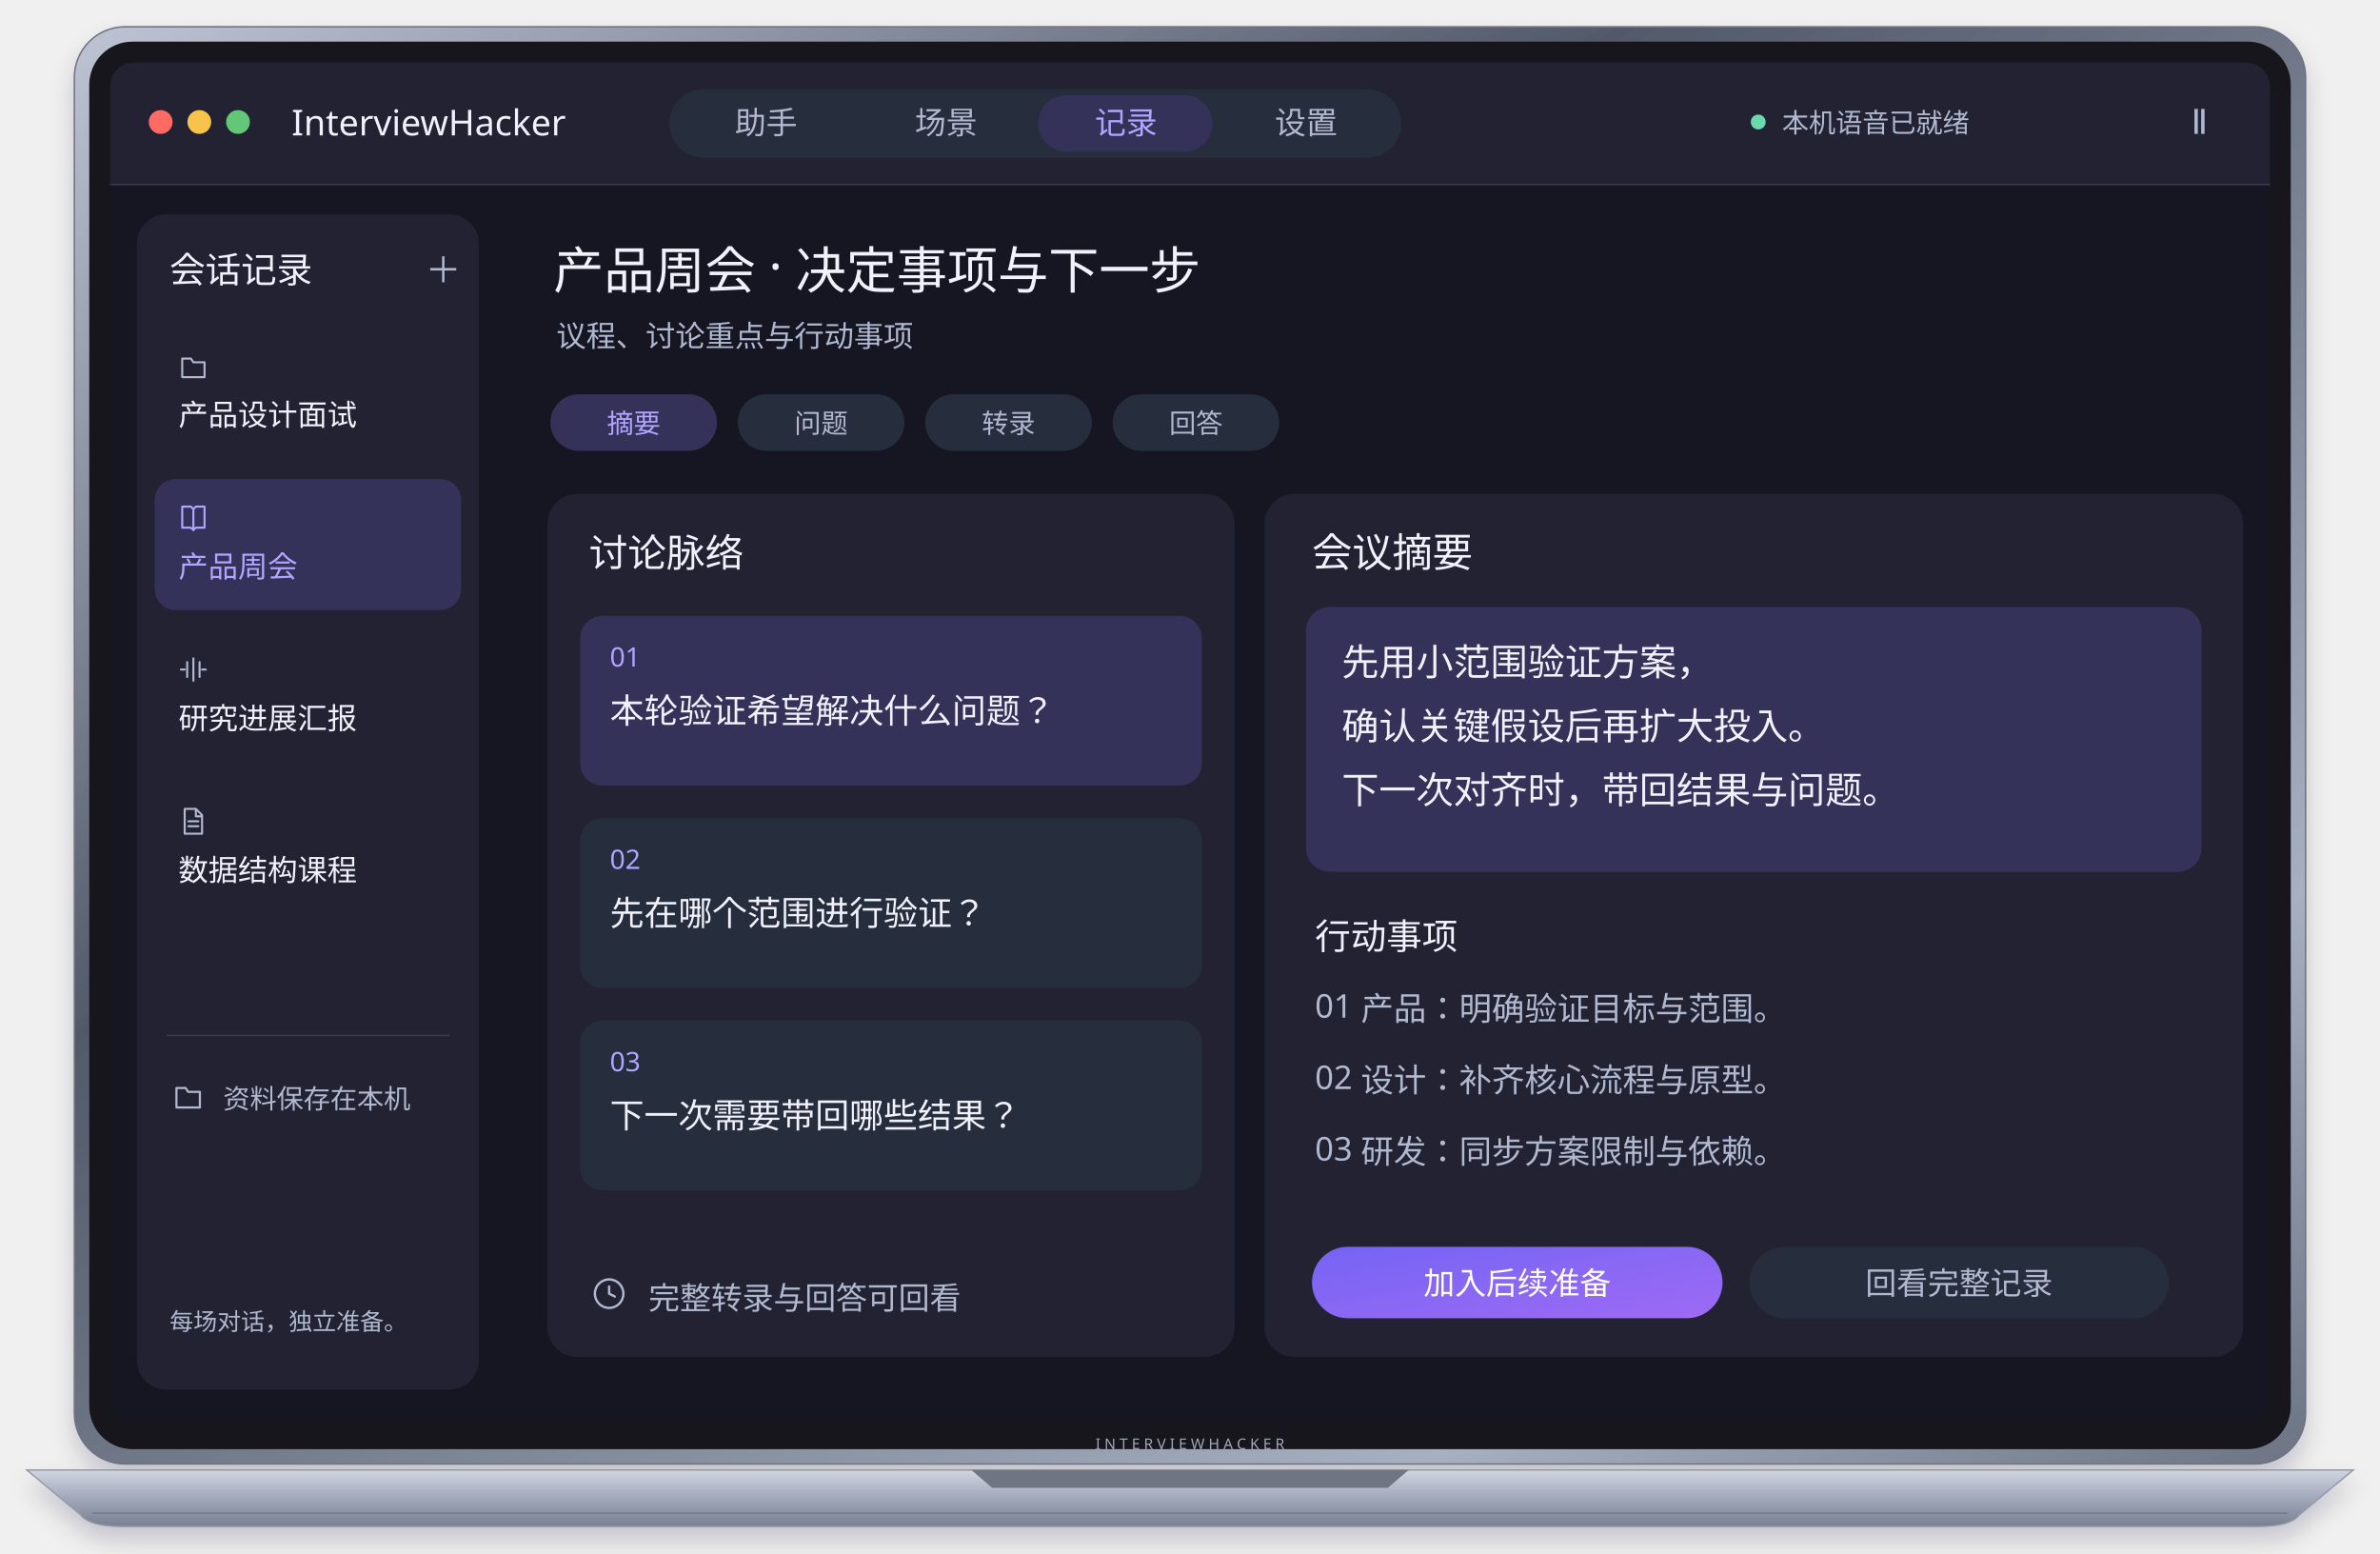
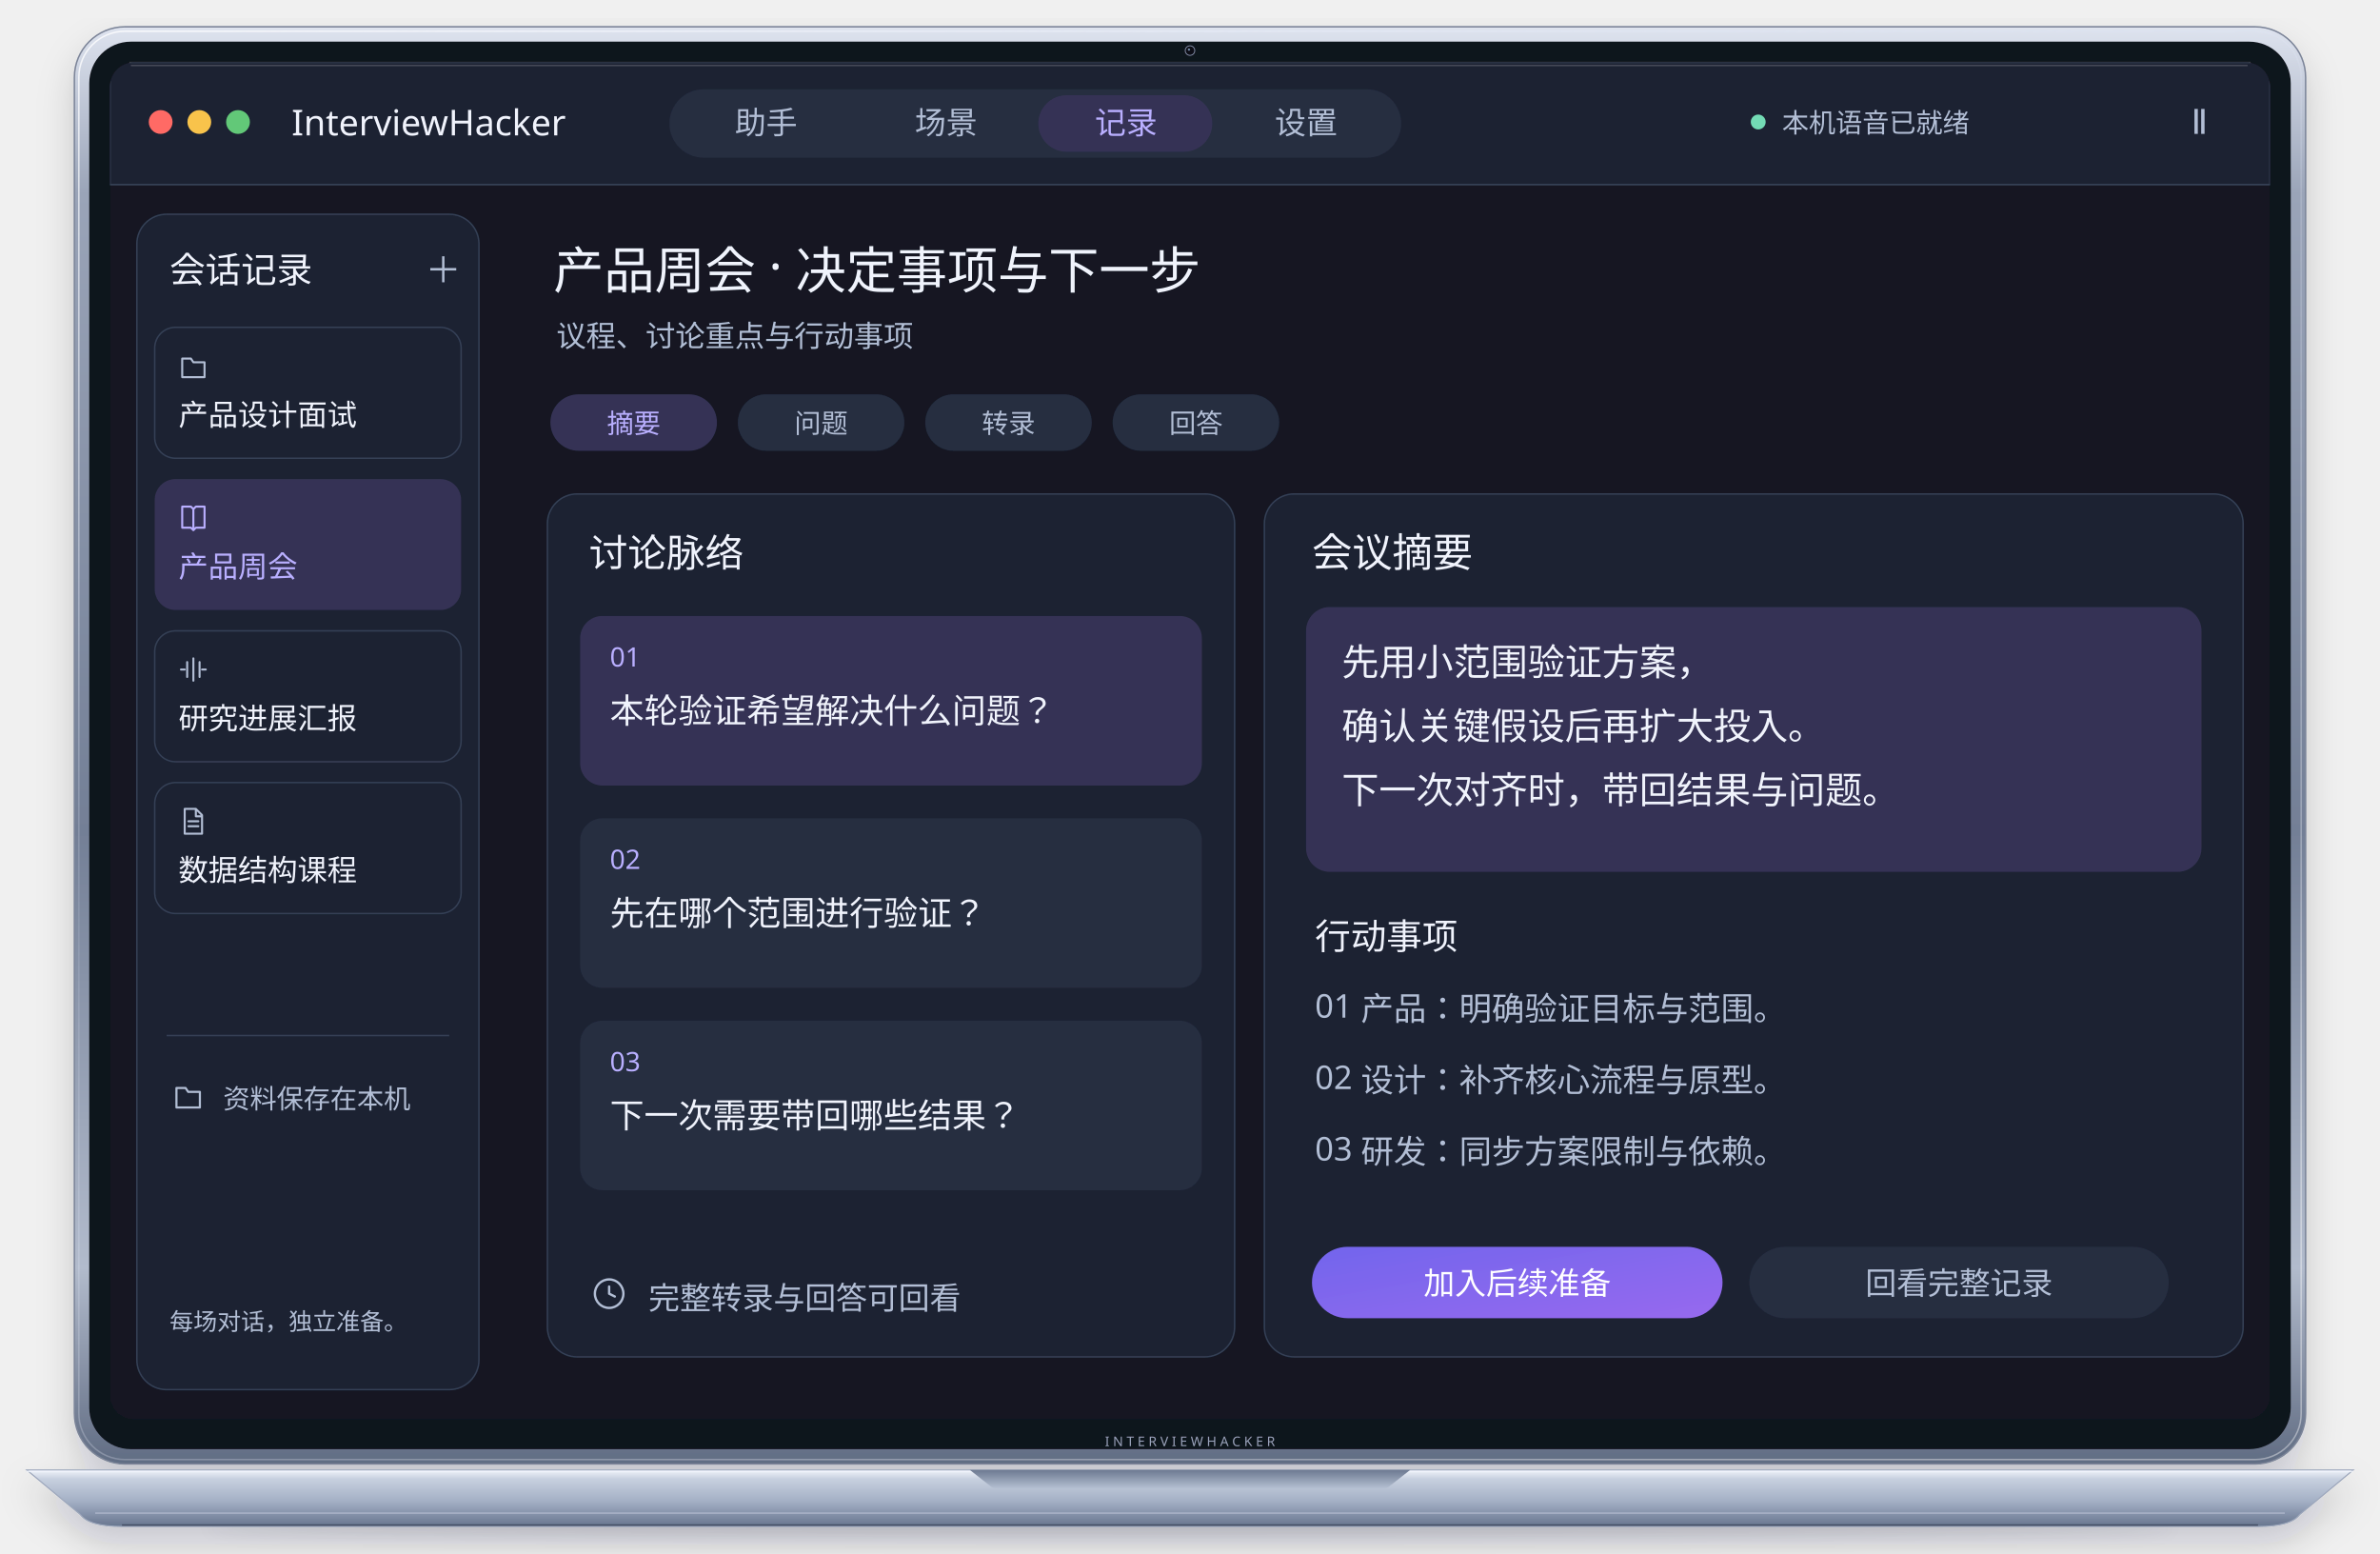
<svg xmlns="http://www.w3.org/2000/svg" width="1600" height="1044" viewBox="0 0 1600 1044" fill="none">
  <defs>
    <linearGradient id="accent" x1="0" y1="0" x2="1" y2="1">
-       <stop stop-color="#7564f4" />
-       <stop offset="1" stop-color="#9e6af4" />
+       <stop stop-color="#7265ed" />
+       <stop offset="1" stop-color="#9769ee" />
    </linearGradient>
-     <linearGradient id="metal" x1="0" y1="0" x2="1" y2="1">
-       <stop stop-color="#bfc5d4" />
-       <stop offset=".35" stop-color="#525968" />
-       <stop offset=".8" stop-color="#a7afc0" />
-       <stop offset="1" stop-color="#6b7383" />
+     <linearGradient id="metal" x1="0" y1="0" x2="0" y2="1">
+       <stop stop-color="#e1e6f1" />
+       <stop offset=".12" stop-color="#9aa4b8" />
+       <stop offset=".56" stop-color="#737f96" />
+       <stop offset=".86" stop-color="#b2bbcc" />
+       <stop offset="1" stop-color="#5d6980" />
+     </linearGradient>
+     <linearGradient id="rim-light" x1="0" y1="0" x2=".7" y2="1">
+       <stop stop-color="#fff" stop-opacity=".8" />
+       <stop offset=".42" stop-color="#e0e8fb" stop-opacity=".14" />
+       <stop offset="1" stop-color="#fff" stop-opacity=".4" />
    </linearGradient>
    <linearGradient id="base" x1="0" y1="0" x2="0" y2="1">
-       <stop stop-color="#d2d6e1" />
-       <stop offset=".35" stop-color="#aeb5c6" />
-       <stop offset="1" stop-color="#777f90" />
+       <stop stop-color="#f0f3fa" />
+       <stop offset=".16" stop-color="#c7d0df" />
+       <stop offset=".55" stop-color="#a4b0c5" />
+       <stop offset="1" stop-color="#67758f" />
+     </linearGradient>
+     <linearGradient id="notch" x1="0" y1="0" x2="0" y2="1">
+       <stop stop-color="#6c7991" />
+       <stop offset="1" stop-color="#b8c3d5" />
    </linearGradient>
    <clipPath id="display">
      <rect x="74" y="42" width="1452" height="912" rx="16" />
    </clipPath>
-     <filter id="device-shadow" x="-10%" y="-10%" width="120%" height="135%">
-       <feDropShadow dx="0" dy="9" stdDeviation="8" flood-color="#0e1427" flood-opacity=".18" />
+     <filter id="device-shadow" x="-8%" y="-6%" width="116%" height="126%">
+       <feDropShadow dx="0" dy="12" stdDeviation="12" flood-color="#0d1426" flood-opacity=".17" />
+     </filter>
+     <filter id="contact-shadow" x="-10%" y="-100%" width="120%" height="300%">
+       <feGaussianBlur stdDeviation="6" />
    </filter>
    <filter id="card-shadow" x="-20%" y="-20%" width="140%" height="160%">
-       <feDropShadow dx="0" dy="22" stdDeviation="22" flood-color="#0e1427" flood-opacity=".18" />
+       <feDropShadow dx="0" dy="15" stdDeviation="17" flood-color="#0d1426" flood-opacity=".16" />
    </filter>
    <filter id="phone-shadow" x="-20%" y="-10%" width="140%" height="130%">
-       <feDropShadow dx="0" dy="12" stdDeviation="10" flood-color="#0e1427" flood-opacity=".2" />
+       <feDropShadow dx="0" dy="12" stdDeviation="10" flood-color="#0d1426" flood-opacity=".18" />
    </filter>
  </defs>
  <g font-family="'HarmonyOS Sans SC','PingFang SC','Microsoft YaHei',sans-serif" text-rendering="geometricPrecision">
+     <ellipse cx="800" cy="1026" rx="660" ry="6" fill="#101626" opacity=".16" filter="url(#contact-shadow)" />
    <g filter="url(#device-shadow)">
-       <rect x="50" y="18" width="1500" height="966" rx="34" fill="url(#metal)" stroke="#6e7283" />
-       <rect x="60" y="28" width="1480" height="946" rx="29" fill="#12141b" stroke="none" />
+       <rect x="50" y="18" width="1500" height="966" rx="34" fill="url(#metal)" stroke="#7b8498" />
+       <rect x="53" y="21" width="1494" height="960" rx="31" fill="none" stroke="url(#rim-light)" />
+       <rect x="60" y="28" width="1480" height="946" rx="28" fill="#10131b" stroke="none" />
+       <path d="M87 42H1513" stroke="#bfc8db" stroke-opacity=".25" />
+       <circle cx="800" cy="34" r="3.2" fill="#090d15" stroke="#8491aa" stroke-width=".6" />
+       <circle cx="799.3" cy="33.3" r=".8" fill="#7186a5" />
      <g clip-path="url(#display)">
-         <rect x="74" y="42" width="1452" height="912" rx="16" fill="#141722" stroke="none" />
-         <rect x="74" y="42" width="1452" height="82" rx="0" fill="#202433" stroke="none" />
-         <path d="M74 124H1526" stroke="#363c50" />
+         <rect x="74" y="42" width="1452" height="912" rx="16" fill="#121723" stroke="none" />
+         <rect x="74" y="42" width="1452" height="82" rx="0" fill="#1c2232" stroke="#343f55" />
+         <path d="M74 124H1526" stroke="#343f55" />
        <circle cx="108" cy="82" r="8" fill="#ff6a65" />
        <circle cx="134" cy="82" r="8" fill="#f8c34b" />
        <circle cx="160" cy="82" r="8" fill="#62c878" />
-         <text x="196" y="91" font-size="24" font-weight="500" fill="#f0f1fa">InterviewHacker</text>
-         <rect x="450" y="60" width="492" height="46" rx="23" fill="#282d3e" stroke="none" />
-         <text x="515" y="90" font-size="21" font-weight="500" fill="#b1b8cf" text-anchor="middle">助手</text>
-         <text x="636" y="90" font-size="21" font-weight="500" fill="#b1b8cf" text-anchor="middle">场景</text>
-         <rect x="698" y="64" width="117" height="38" rx="19" fill="#35305a" stroke="none" />
-         <text x="757" y="90" font-size="21" font-weight="500" fill="#b0a6ff" text-anchor="middle">记录</text>
-         <text x="878" y="90" font-size="21" font-weight="500" fill="#b1b8cf" text-anchor="middle">设置</text>
-         <circle cx="1182" cy="82" r="5" fill="#6ad9ae" />
-         <text x="1198" y="89" font-size="18" font-weight="400" fill="#b1b8cf">本机语音已就绪</text>
-         <text x="1473" y="90" font-size="23" font-weight="400" fill="#b1b8cf">Ⅱ</text>
-         <rect x="92" y="144" width="230" height="790" rx="20" fill="#202433" stroke="none" />
-         <text x="114" y="190" font-size="24" font-weight="500" fill="#f0f1fa">会话记录</text>
-         <text x="286" y="190" font-size="24" font-weight="400" fill="#b1b8cf">＋</text>
-         <rect x="104" y="220" width="206" height="88" rx="14" fill="#202433" stroke="none" />
-         <g transform="translate(120 236) scale(0.8333333)" fill="none" stroke="#b1b8cf" stroke-width="1.65" stroke-linecap="round" stroke-linejoin="round">
+         <text x="196" y="91" font-size="24" font-weight="500" fill="#f0f3fc">InterviewHacker</text>
+         <rect x="450" y="60" width="492" height="46" rx="23" fill="#252d40" stroke="none" />
+         <text x="515" y="90" font-size="21" font-weight="500" fill="#b2bed5" text-anchor="middle">助手</text>
+         <text x="636" y="90" font-size="21" font-weight="500" fill="#b2bed5" text-anchor="middle">场景</text>
+         <rect x="698" y="64" width="117" height="38" rx="19" fill="#353254" stroke="none" />
+         <text x="757" y="90" font-size="21" font-weight="500" fill="#b9afff" text-anchor="middle">记录</text>
+         <text x="878" y="90" font-size="21" font-weight="500" fill="#b2bed5" text-anchor="middle">设置</text>
+         <circle cx="1182" cy="82" r="5" fill="#73dbb5" />
+         <text x="1198" y="89" font-size="18" font-weight="400" fill="#b2bed5">本机语音已就绪</text>
+         <text x="1473" y="90" font-size="23" font-weight="400" fill="#b2bed5">Ⅱ</text>
+         <rect x="92" y="144" width="230" height="790" rx="20" fill="#1c2232" stroke="#343f55" />
+         <text x="114" y="190" font-size="24" font-weight="500" fill="#f0f3fc">会话记录</text>
+         <text x="286" y="190" font-size="24" font-weight="400" fill="#b2bed5">＋</text>
+         <rect x="104" y="220" width="206" height="88" rx="14" fill="#1c2232" stroke="#343f55" />
+         <g transform="translate(120 236) scale(0.8333333)" fill="none" stroke="#b2bed5" stroke-width="1.65" stroke-linecap="round" stroke-linejoin="round">
          <path d="M3 6h7l2 3h9v12H3z" />
        </g>
-         <text x="120" y="286" font-size="20" font-weight="400" fill="#f0f1fa">产品设计面试</text>
-         <rect x="104" y="322" width="206" height="88" rx="14" fill="#35305a" stroke="none" />
-         <g transform="translate(120 338) scale(0.8333333)" fill="none" stroke="#b0a6ff" stroke-width="1.65" stroke-linecap="round" stroke-linejoin="round">
+         <text x="120" y="286" font-size="20" font-weight="400" fill="#f0f3fc">产品设计面试</text>
+         <rect x="104" y="322" width="206" height="88" rx="14" fill="#353254" stroke="none" />
+         <g transform="translate(120 338) scale(0.8333333)" fill="none" stroke="#b9afff" stroke-width="1.65" stroke-linecap="round" stroke-linejoin="round">
          <path d="M3 3h7l2 2 2-2h7v17h-7l-2 2-2-2H3zM12 5v17" />
        </g>
-         <text x="120" y="388" font-size="20" font-weight="500" fill="#b0a6ff">产品周会</text>
-         <rect x="104" y="424" width="206" height="88" rx="14" fill="#202433" stroke="none" />
-         <g transform="translate(120 440) scale(0.8333333)" fill="none" stroke="#b1b8cf" stroke-width="1.65" stroke-linecap="round" stroke-linejoin="round">
+         <text x="120" y="388" font-size="20" font-weight="500" fill="#b9afff">产品周会</text>
+         <rect x="104" y="424" width="206" height="88" rx="14" fill="#1c2232" stroke="#343f55" />
+         <g transform="translate(120 440) scale(0.8333333)" fill="none" stroke="#b2bed5" stroke-width="1.65" stroke-linecap="round" stroke-linejoin="round">
          <path d="M2 12h3m2-6v12m5-15v18m5-15v12m2-6h3" />
        </g>
-         <text x="120" y="490" font-size="20" font-weight="400" fill="#f0f1fa">研究进展汇报</text>
-         <rect x="104" y="526" width="206" height="88" rx="14" fill="#202433" stroke="none" />
-         <g transform="translate(120 542) scale(0.8333333)" fill="none" stroke="#b1b8cf" stroke-width="1.65" stroke-linecap="round" stroke-linejoin="round">
+         <text x="120" y="490" font-size="20" font-weight="400" fill="#f0f3fc">研究进展汇报</text>
+         <rect x="104" y="526" width="206" height="88" rx="14" fill="#1c2232" stroke="#343f55" />
+         <g transform="translate(120 542) scale(0.8333333)" fill="none" stroke="#b2bed5" stroke-width="1.65" stroke-linecap="round" stroke-linejoin="round">
          <path d="M5 2h9l5 5v15H5zM14 2v6h5M8 12h8M8 16h8" />
        </g>
-         <text x="120" y="592" font-size="20" font-weight="400" fill="#f0f1fa">数据结构课程</text>
-         <path d="M112 696H302" stroke="#363c50" />
-         <g transform="translate(116 726) scale(0.875)" fill="none" stroke="#b1b8cf" stroke-width="1.65" stroke-linecap="round" stroke-linejoin="round">
+         <text x="120" y="592" font-size="20" font-weight="400" fill="#f0f3fc">数据结构课程</text>
+         <path d="M112 696H302" stroke="#343f55" />
+         <g transform="translate(116 726) scale(0.875)" fill="none" stroke="#b2bed5" stroke-width="1.65" stroke-linecap="round" stroke-linejoin="round">
          <path d="M3 6h7l2 3h9v12H3z" />
        </g>
-         <text x="150" y="745" font-size="18" font-weight="400" fill="#b1b8cf">资料保存在本机</text>
-         <text x="114" y="894" font-size="16" font-weight="400" fill="#b1b8cf">每场对话，独立准备。</text>
-         <text x="372" y="194" font-size="34" font-weight="500" fill="#f0f1fa">产品周会 · 决定事项与下一步</text>
-         <text x="374" y="233" font-size="20" font-weight="400" fill="#b1b8cf">议程、讨论重点与行动事项</text>
-         <rect x="370" y="265" width="112" height="38" rx="19" fill="#35305a" stroke="none" />
-         <text x="426" y="291" font-size="18" font-weight="500" fill="#b0a6ff" text-anchor="middle">摘要</text>
-         <rect x="496" y="265" width="112" height="38" rx="19" fill="#282d3e" stroke="none" />
-         <text x="552" y="291" font-size="18" font-weight="500" fill="#b1b8cf" text-anchor="middle">问题</text>
-         <rect x="622" y="265" width="112" height="38" rx="19" fill="#282d3e" stroke="none" />
-         <text x="678" y="291" font-size="18" font-weight="500" fill="#b1b8cf" text-anchor="middle">转录</text>
-         <rect x="748" y="265" width="112" height="38" rx="19" fill="#282d3e" stroke="none" />
-         <text x="804" y="291" font-size="18" font-weight="500" fill="#b1b8cf" text-anchor="middle">回答</text>
-         <rect x="368" y="332" width="462" height="580" rx="20" fill="#202433" stroke="none" />
-         <rect x="850" y="332" width="658" height="580" rx="20" fill="#202433" stroke="none" />
-         <text x="396" y="381" font-size="26" font-weight="500" fill="#f0f1fa">讨论脉络</text>
-         <rect x="390" y="414" width="418" height="114" rx="15" fill="#35305a" stroke="none" />
-         <text x="410" y="448" font-size="18" font-weight="500" fill="#b0a6ff">01</text>
-         <text x="410" y="486" font-size="23" font-weight="400" fill="#f0f1fa">本轮验证希望解决什么问题？</text>
-         <rect x="390" y="550" width="418" height="114" rx="15" fill="#282d3e" stroke="none" />
-         <text x="410" y="584" font-size="18" font-weight="500" fill="#b0a6ff">02</text>
-         <text x="410" y="622" font-size="23" font-weight="400" fill="#f0f1fa">先在哪个范围进行验证？</text>
-         <rect x="390" y="686" width="418" height="114" rx="15" fill="#282d3e" stroke="none" />
-         <text x="410" y="720" font-size="18" font-weight="500" fill="#b0a6ff">03</text>
-         <text x="410" y="758" font-size="23" font-weight="400" fill="#f0f1fa">下一次需要带回哪些结果？</text>
-         <g transform="translate(398 858) scale(0.9583333)" fill="none" stroke="#b1b8cf" stroke-width="1.65" stroke-linecap="round" stroke-linejoin="round">
+         <text x="150" y="745" font-size="18" font-weight="400" fill="#b2bed5">资料保存在本机</text>
+         <text x="114" y="894" font-size="16" font-weight="400" fill="#b2bed5">每场对话，独立准备。</text>
+         <text x="372" y="194" font-size="34" font-weight="500" fill="#f0f3fc">产品周会 · 决定事项与下一步</text>
+         <text x="374" y="233" font-size="20" font-weight="400" fill="#b2bed5">议程、讨论重点与行动事项</text>
+         <rect x="370" y="265" width="112" height="38" rx="19" fill="#353254" stroke="none" />
+         <text x="426" y="291" font-size="18" font-weight="500" fill="#b9afff" text-anchor="middle">摘要</text>
+         <rect x="496" y="265" width="112" height="38" rx="19" fill="#252d40" stroke="none" />
+         <text x="552" y="291" font-size="18" font-weight="500" fill="#b2bed5" text-anchor="middle">问题</text>
+         <rect x="622" y="265" width="112" height="38" rx="19" fill="#252d40" stroke="none" />
+         <text x="678" y="291" font-size="18" font-weight="500" fill="#b2bed5" text-anchor="middle">转录</text>
+         <rect x="748" y="265" width="112" height="38" rx="19" fill="#252d40" stroke="none" />
+         <text x="804" y="291" font-size="18" font-weight="500" fill="#b2bed5" text-anchor="middle">回答</text>
+         <rect x="368" y="332" width="462" height="580" rx="20" fill="#1c2232" stroke="#343f55" />
+         <rect x="850" y="332" width="658" height="580" rx="20" fill="#1c2232" stroke="#343f55" />
+         <text x="396" y="381" font-size="26" font-weight="500" fill="#f0f3fc">讨论脉络</text>
+         <rect x="390" y="414" width="418" height="114" rx="15" fill="#353254" stroke="none" />
+         <text x="410" y="448" font-size="18" font-weight="500" fill="#b9afff">01</text>
+         <text x="410" y="486" font-size="23" font-weight="400" fill="#f0f3fc">本轮验证希望解决什么问题？</text>
+         <rect x="390" y="550" width="418" height="114" rx="15" fill="#252d40" stroke="none" />
+         <text x="410" y="584" font-size="18" font-weight="500" fill="#b9afff">02</text>
+         <text x="410" y="622" font-size="23" font-weight="400" fill="#f0f3fc">先在哪个范围进行验证？</text>
+         <rect x="390" y="686" width="418" height="114" rx="15" fill="#252d40" stroke="none" />
+         <text x="410" y="720" font-size="18" font-weight="500" fill="#b9afff">03</text>
+         <text x="410" y="758" font-size="23" font-weight="400" fill="#f0f3fc">下一次需要带回哪些结果？</text>
+         <g transform="translate(398 858) scale(0.9583333)" fill="none" stroke="#b2bed5" stroke-width="1.65" stroke-linecap="round" stroke-linejoin="round">
          <path d="M12 7v5l4 2M22 12a10 10 0 1 1-20 0 10 10 0 0 1 20 0" />
        </g>
-         <text x="436" y="880" font-size="21" font-weight="400" fill="#b1b8cf">完整转录与回答可回看</text>
-         <text x="882" y="381" font-size="27" font-weight="500" fill="#f0f1fa">会议摘要</text>
-         <rect x="878" y="408" width="602" height="178" rx="16" fill="#35305a" stroke="none" />
-         <text x="902" y="454" font-size="25" font-weight="400" fill="#f0f1fa">先用小范围验证方案，</text>
-         <text x="902" y="497" font-size="25" font-weight="400" fill="#f0f1fa">确认关键假设后再扩大投入。</text>
-         <text x="902" y="540" font-size="25" font-weight="400" fill="#f0f1fa">下一次对齐时，带回结果与问题。</text>
-         <text x="884" y="638" font-size="24" font-weight="500" fill="#f0f1fa">行动事项</text>
-         <text x="884" y="684" font-size="22" font-weight="400" fill="#b1b8cf">01   产品：明确验证目标与范围。</text>
-         <text x="884" y="732" font-size="22" font-weight="400" fill="#b1b8cf">02   设计：补齐核心流程与原型。</text>
-         <text x="884" y="780" font-size="22" font-weight="400" fill="#b1b8cf">03   研发：同步方案限制与依赖。</text>
+         <text x="436" y="880" font-size="21" font-weight="400" fill="#b2bed5">完整转录与回答可回看</text>
+         <text x="882" y="381" font-size="27" font-weight="500" fill="#f0f3fc">会议摘要</text>
+         <rect x="878" y="408" width="602" height="178" rx="16" fill="#353254" stroke="none" />
+         <text x="902" y="454" font-size="25" font-weight="400" fill="#f0f3fc">先用小范围验证方案，</text>
+         <text x="902" y="497" font-size="25" font-weight="400" fill="#f0f3fc">确认关键假设后再扩大投入。</text>
+         <text x="902" y="540" font-size="25" font-weight="400" fill="#f0f3fc">下一次对齐时，带回结果与问题。</text>
+         <text x="884" y="638" font-size="24" font-weight="500" fill="#f0f3fc">行动事项</text>
+         <text x="884" y="684" font-size="22" font-weight="400" fill="#b2bed5">01   产品：明确验证目标与范围。</text>
+         <text x="884" y="732" font-size="22" font-weight="400" fill="#b2bed5">02   设计：补齐核心流程与原型。</text>
+         <text x="884" y="780" font-size="22" font-weight="400" fill="#b2bed5">03   研发：同步方案限制与依赖。</text>
        <rect x="882" y="838" width="276" height="48" rx="24" fill="url(#accent)" stroke="none" />
        <text x="1020" y="870" font-size="21" font-weight="500" fill="#fff" text-anchor="middle">加入后续准备</text>
-         <rect x="1176" y="838" width="282" height="48" rx="24" fill="#282d3e" stroke="none" />
-         <text x="1317" y="870" font-size="21" font-weight="500" fill="#b1b8cf" text-anchor="middle">回看完整记录</text>
+         <rect x="1176" y="838" width="282" height="48" rx="24" fill="#252d40" stroke="none" />
+         <text x="1317" y="870" font-size="21" font-weight="500" fill="#b2bed5" text-anchor="middle">回看完整记录</text>
      </g>
-       <text x="800" y="974" font-size="10" font-weight="500" fill="#a4a8b6" text-anchor="middle">I N T E R V I E W H A C K E R</text>
-       <path d="M18 988H1582L1546 1018Q1540 1026 1518 1026H82Q60 1026 54 1018Z" fill="url(#base)" stroke="#959aa9" />
-       <path d="M653 988H947L933 1000H667Z" fill="#707584" />
-       <path d="M62 1017H1538" stroke="#636978" opacity=".6" />
+       <path d="M88 44H1511" stroke="#fff" stroke-opacity=".18" />
+       <text x="800" y="972" font-size="9" font-weight="500" fill="#98a3ba" text-anchor="middle">I N T E R V I E W H A C K E R</text>
+       <path d="M18 988H1582L1546 1018Q1540 1026 1518 1026H82Q60 1026 54 1018Z" fill="url(#base)" stroke="#9ca6bb" stroke-width=".8" />
+       <path d="M18 989H1582" stroke="#f4f6fd" stroke-opacity=".8" />
+       <path d="M652 988H948L934 999Q932 1001 926 1001H674Q668 1001 666 999Z" fill="url(#notch)" />
+       <path d="M64 1017H1536" stroke="#f0f3fc" stroke-opacity=".34" />
+       <path d="M82 1025H1518" stroke="#3a4356" stroke-opacity=".74" />
    </g>
  </g>
</svg>
